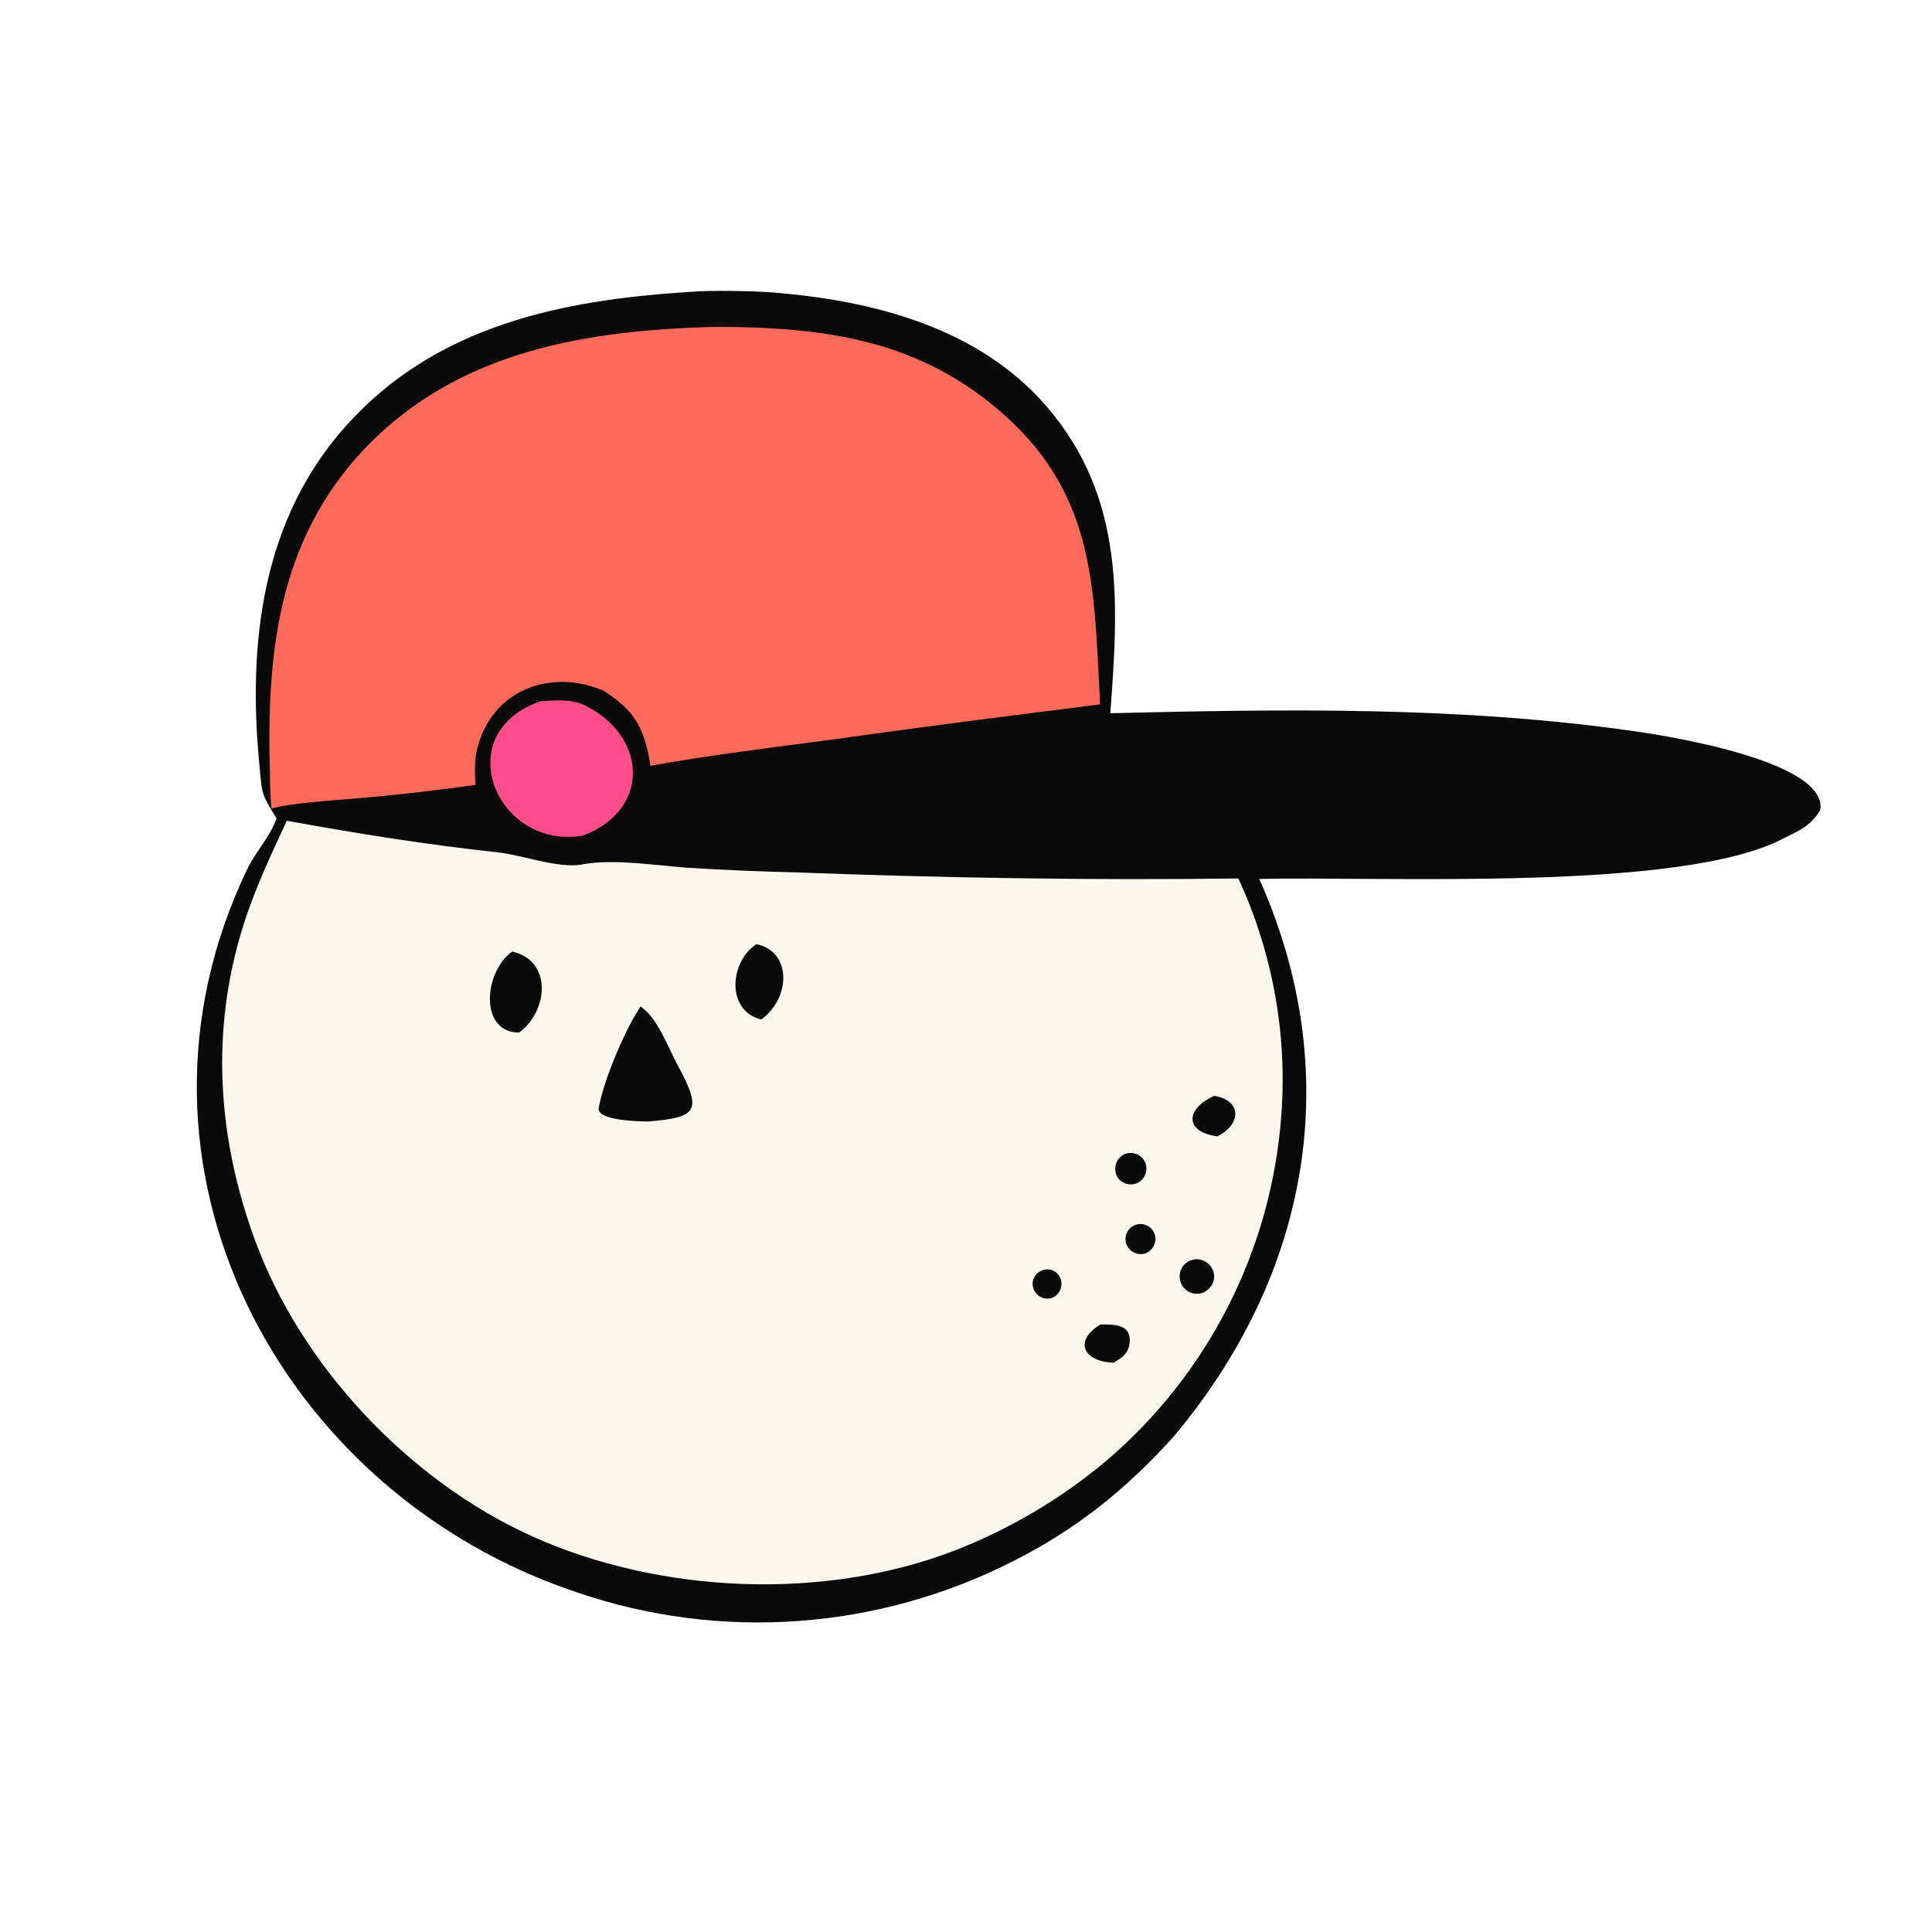
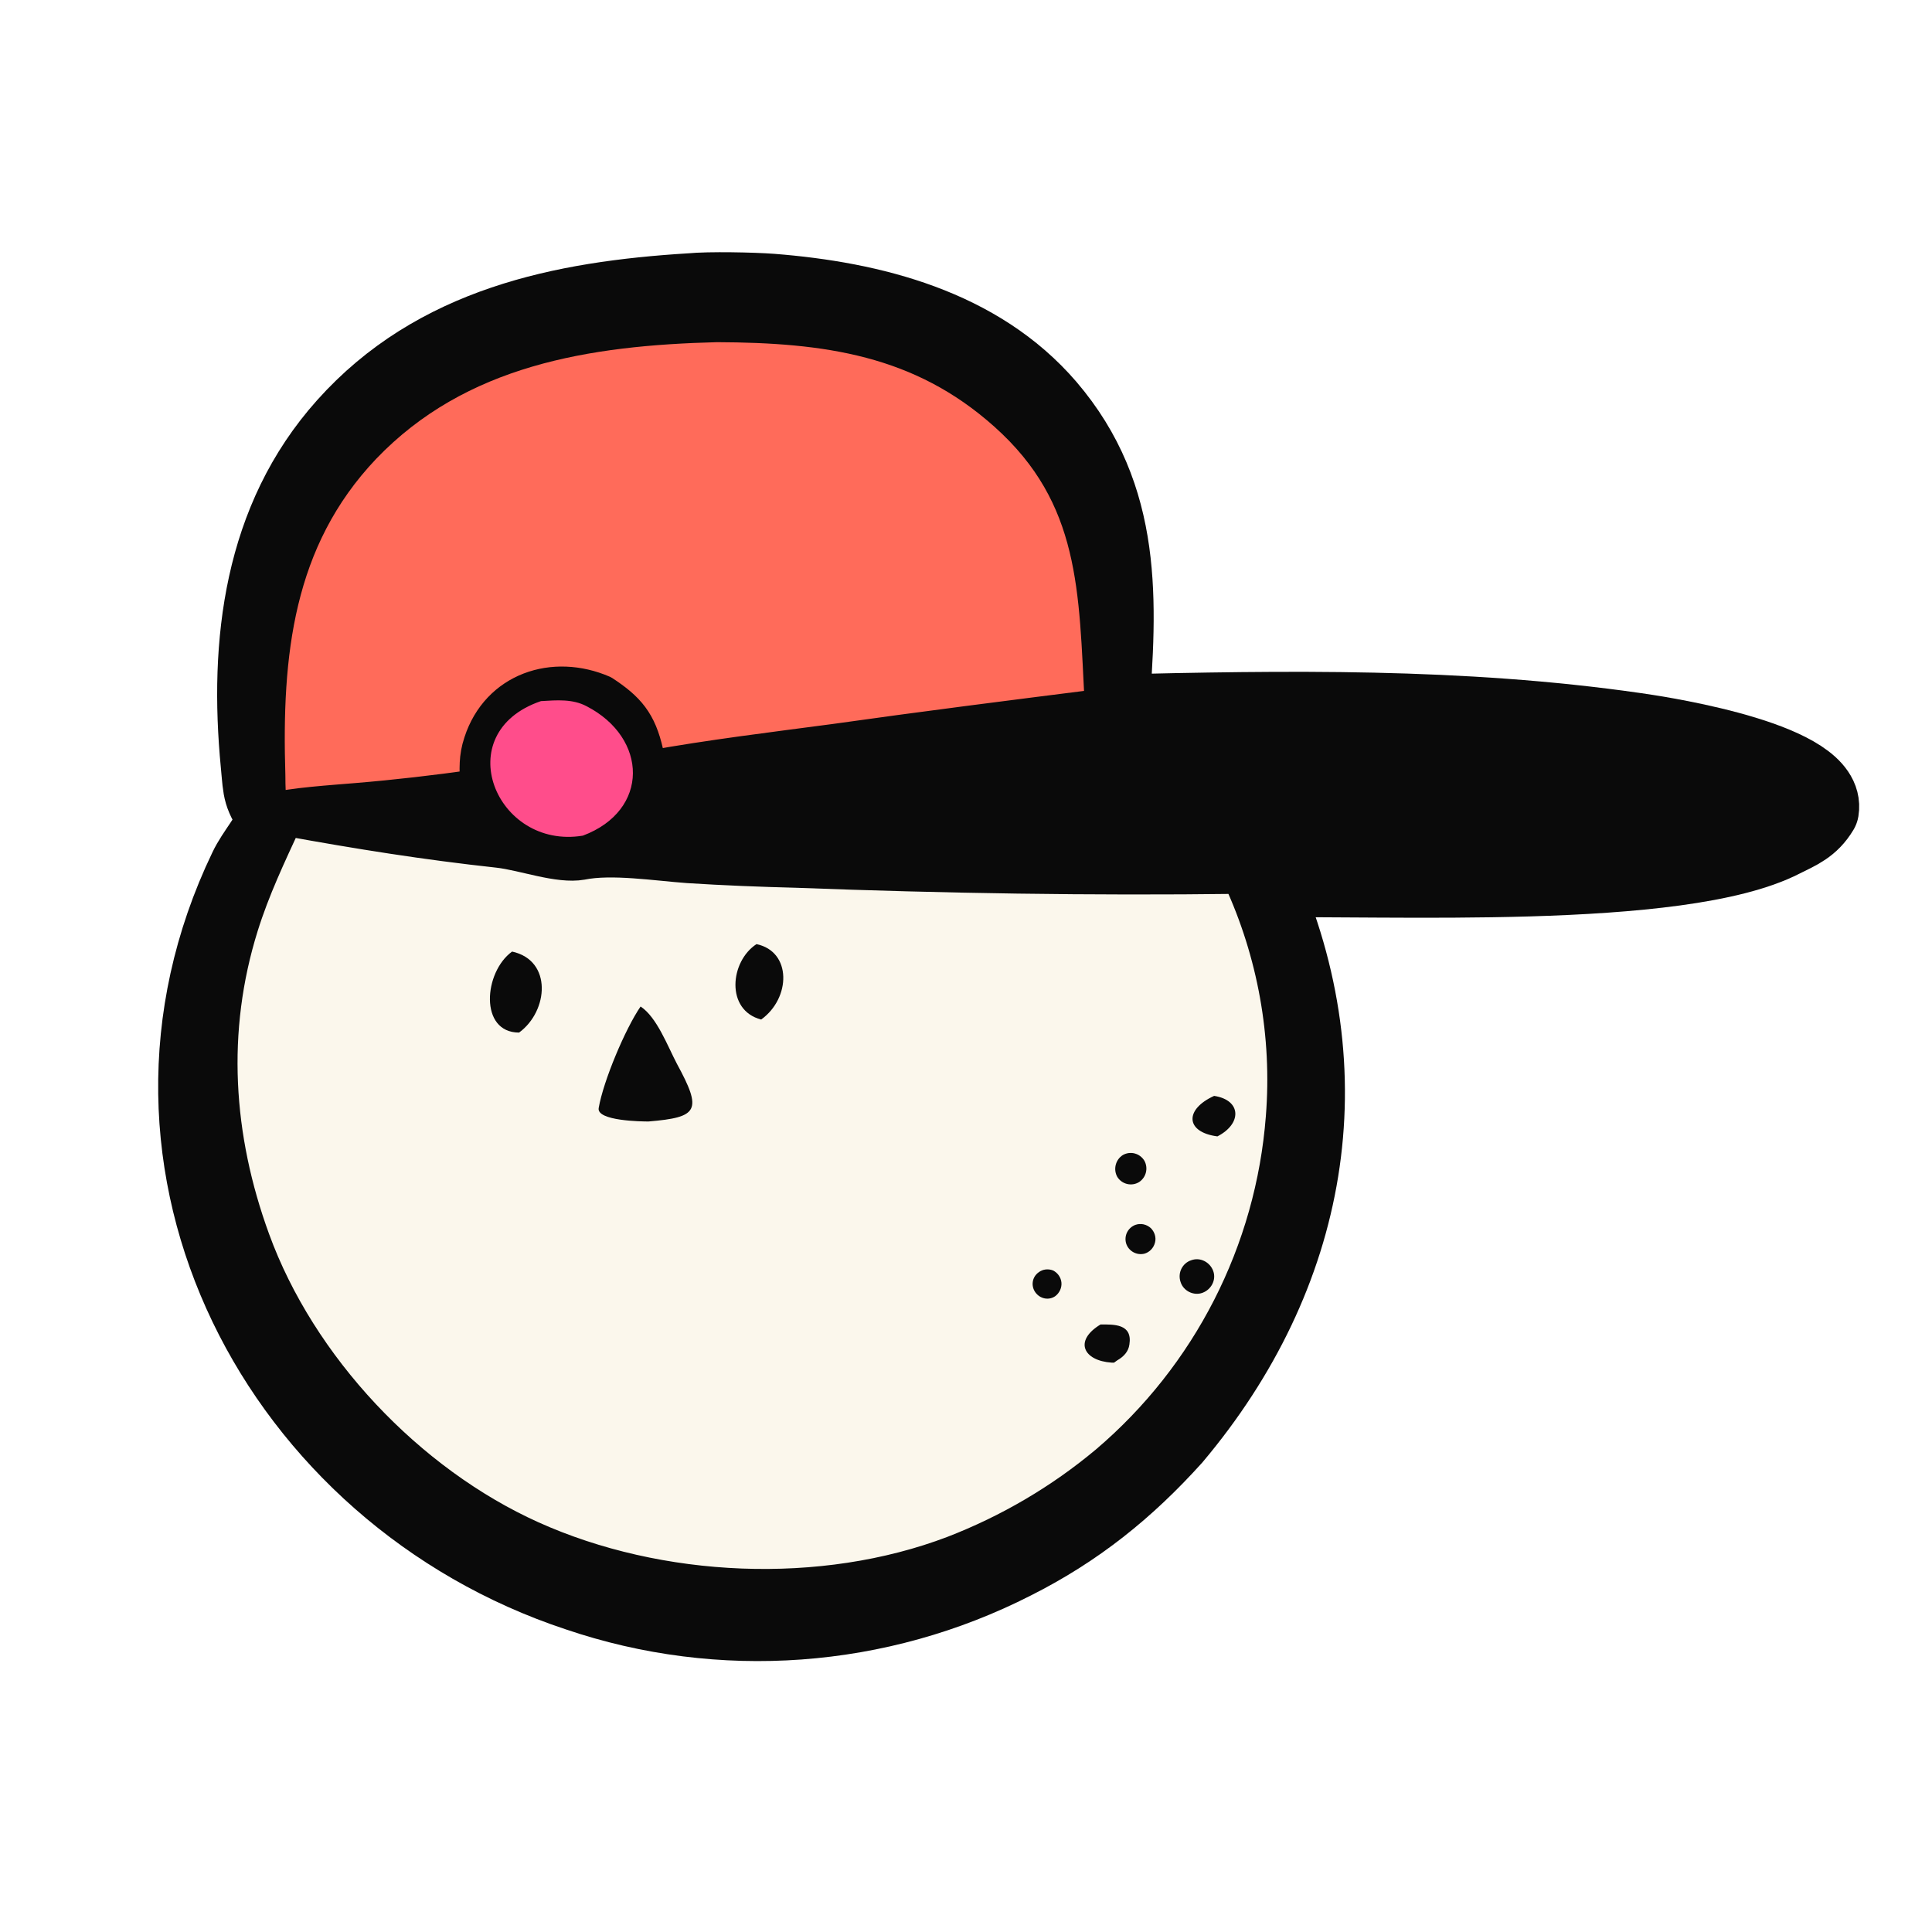
<svg xmlns="http://www.w3.org/2000/svg" viewBox="352 317 415 415">
+   <g data-outlined="1" fill="#0a0a0a" stroke="#0a0a0a" stroke-width="16.6" stroke-linejoin="round">
+     <path d="M500.3 379.7C504.4 379.3 513.7 379.5 517.7 379.8C539.4 381.5 562.2 387.3 576.9 404.4C593.6 423.9 592.3 446.2 590.5 470.2C628.2 469.3 665.8 468.7 703.3 474.1C711.1 475.2 744.7 480.7 743 491C740.9 494.5 738.3 495.5 734.9 497.2C712.8 508.6 649.3 505.2 622.5 505.8C641.2 547.7 633.3 590.9 604 625.7C593.9 636.9 583.2 645.5 569.7 652.3C540.7 667.1 506.9 669.6 476.1 659.1C412.1 637.9 374.5 567.4 405.1 503.7C406.8 500.1 410 496.8 411.4 492.8C408 487.3 408.3 487.5 407.7 481.1C405.2 455.1 408.3 428.6 426.3 408.5C445.6 386.9 472.7 381.4 500.3 379.7Z" />
+     <path d="M413.6 493.3C429 496.1 443.4 498.4 459 500.1C464.4 500.7 471.9 503.6 477 502.7C483.4 501.4 492.9 502.9 499.8 503.4C507.6 503.9 515.4 504.2 523.2 504.4C554.8 505.6 586.4 506.1 618 505.7C625.4 521.7 628.6 539.4 627.2 557C625 585.7 611.4 612.3 589.5 630.9C579.7 639.1 568.6 645.6 556.7 650.2C528.6 660.9 493.6 659.3 466.3 647C439.9 635.1 416.6 610.4 406.7 583.2C398.7 561.3 397.2 538.4 404.2 516C406.7 508 410.1 500.9 413.6 493.3Z" />
+     <path d="M489.6 533.2C493.1 535.5 495.4 541.7 497.4 545.5C502.9 555.6 502 557 491.3 557.9C489.9 557.9 480.1 557.8 480.6 555C481.6 549.2 486.3 538 489.6 533.2Z" />
+     <path d="M506 387.2C529.4 387.3 549.7 390 567.8 406.2C587.5 423.8 587 444 588.3 468.3C569.3 470.7 550.3 473.1 531.2 475.8C518.4 477.5 504.4 479.2 491.7 481.5C491.6 480.6 491.4 479.6 491.2 478.6C489.7 471.9 487.2 469 481.7 465.4C470.9 460.7 458.7 464.7 454.9 476.4C453.8 479.7 454 482.1 454.1 485.6C445.6 486.8 437 487.8 428.5 488.5C423.9 488.9 414.2 489.5 410.3 490.7C410.1 488.3 410 486 410 483.6C409.2 457.7 411.6 433.1 430.4 413.3C450.6 392.2 478.2 387.9 506 387.2Z" />
+     <path d="M468.2 467.6C471.6 467.4 475 467.1 478 468.7C491.2 475.5 491.6 491.1 477.2 496.5C458.5 499.6 448.2 474.4 468.2 467.6Z" />
+   </g>
  <path fill="#0a0a0a" d="M500.3 379.7C504.4 379.3 513.7 379.5 517.7 379.8C539.4 381.5 562.2 387.3 576.9 404.4C593.6 423.9 592.3 446.2 590.5 470.2C628.2 469.3 665.8 468.7 703.3 474.1C711.1 475.2 744.7 480.7 743 491C740.9 494.5 738.3 495.5 734.9 497.2C712.8 508.6 649.3 505.2 622.5 505.8C641.2 547.7 633.3 590.9 604 625.7C593.9 636.9 583.2 645.5 569.7 652.3C540.7 667.1 506.9 669.6 476.1 659.1C412.1 637.9 374.5 567.4 405.1 503.7C406.8 500.1 410 496.8 411.4 492.8C408 487.3 408.3 487.5 407.7 481.1C405.2 455.1 408.3 428.6 426.3 408.5C445.6 386.9 472.7 381.4 500.3 379.7Z" />
-   <path fill="#fbf7ec" d="M413.6 493.3C429 496.1 443.4 498.4 459 500.1C464.4 500.7 471.9 503.6 477 502.7C483.4 501.4 492.9 502.9 499.8 503.4C507.6 503.9 515.4 504.2 523.2 504.4C554.8 505.6 586.4 506.1 618 505.7C625.4 521.7 628.6 539.4 627.2 557C625 585.7 611.4 612.3 589.5 630.9C579.7 639.1 568.6 645.6 556.7 650.2C528.6 660.9 493.6 659.3 466.3 647C439.9 635.1 416.6 610.4 406.7 583.2C398.7 561.3 397.2 538.4 404.2 516C406.7 508 410.1 500.9 413.6 493.3Z" />
+   <path stroke="#0a0a0a" stroke-width="6.6" stroke-linejoin="round" fill="#fbf7ec" d="M413.6 493.3C429 496.1 443.4 498.4 459 500.1C464.4 500.7 471.9 503.6 477 502.7C483.4 501.4 492.9 502.9 499.8 503.4C507.6 503.9 515.4 504.2 523.2 504.4C554.8 505.6 586.4 506.1 618 505.7C625.4 521.7 628.6 539.4 627.2 557C625 585.7 611.4 612.3 589.5 630.9C579.7 639.1 568.6 645.6 556.7 650.2C528.6 660.9 493.6 659.3 466.3 647C439.9 635.1 416.6 610.4 406.7 583.2C398.7 561.3 397.2 538.4 404.2 516C406.7 508 410.1 500.9 413.6 493.3Z" />
  <path fill="#0a0a0a" d="M489.6 533.2C493.1 535.5 495.4 541.7 497.4 545.5C502.9 555.6 502 557 491.3 557.9C489.9 557.9 480.1 557.8 480.6 555C481.6 549.2 486.3 538 489.6 533.2Z" />
  <path fill="#0a0a0a" d="M462 521.4C470.7 523.3 469.8 534.2 463.5 538.8C454.9 538.8 455.9 525.8 462 521.4Z" />
  <path fill="#0a0a0a" d="M514.5 519.8C522.1 521.4 521.9 531.4 515.5 536C507.8 534 508.8 523.5 514.5 519.8Z" />
  <path fill="#0a0a0a" d="M588.4 601.5C591.2 601.5 595.3 601.3 594.6 605.8C594.4 607.3 593.4 608.4 592 609.2L591.3 609.7L590.8 609.7C584.7 609.3 582.6 605 588.4 601.5Z" />
  <path fill="#0a0a0a" d="M612.8 552.4C618.7 553.3 618.8 558.4 613.5 561.1C606.6 560.2 606.4 555.3 612.8 552.4Z" />
  <path fill="#0a0a0a" d="M607.9 587.7C609.8 587 611.9 588.1 612.6 590C613.3 591.9 612.2 594 610.3 594.7C608.4 595.4 606.2 594.3 605.6 592.4C604.9 590.4 606 588.3 607.9 587.7Z" />
  <path fill="#0a0a0a" d="M593.2 565.1C594.8 564.2 596.8 564.7 597.8 566.3C598.7 567.9 598.2 569.9 596.7 570.9C595.1 571.9 593 571.4 592 569.8C591.1 568.2 591.6 566.1 593.2 565.1Z" />
  <path fill="#0a0a0a" d="M595.9 580.1C597.1 579.7 598.3 580 599.2 580.8C600 581.6 600.4 582.8 600.1 583.9C599.8 585.1 598.9 586 597.8 586.3C596.1 586.7 594.4 585.7 593.9 584.1C593.4 582.4 594.3 580.7 595.9 580.1Z" />
  <path fill="#0a0a0a" d="M575.1 590.3C576 589.6 577.2 589.5 578.2 589.9C579.2 590.4 579.9 591.4 580 592.5C580.1 593.6 579.6 594.7 578.7 595.4C577.3 596.4 575.4 596 574.4 594.6C573.4 593.2 573.7 591.3 575.1 590.3Z" />
-   <path fill="#ff6b5a" d="M506 387.2C529.4 387.3 549.7 390 567.8 406.2C587.5 423.8 587 444 588.3 468.3C569.3 470.7 550.3 473.1 531.2 475.8C518.4 477.5 504.4 479.2 491.7 481.5C491.6 480.6 491.4 479.6 491.2 478.6C489.7 471.9 487.2 469 481.7 465.4C470.9 460.7 458.7 464.7 454.9 476.4C453.8 479.7 454 482.1 454.1 485.6C445.6 486.8 437 487.8 428.5 488.5C423.9 488.9 414.2 489.5 410.3 490.7C410.1 488.3 410 486 410 483.6C409.2 457.7 411.6 433.1 430.4 413.3C450.6 392.2 478.2 387.9 506 387.2Z" />
+   <path stroke="#0a0a0a" stroke-width="6.6" stroke-linejoin="round" fill="#ff6b5a" d="M506 387.2C529.4 387.3 549.7 390 567.8 406.2C587.5 423.8 587 444 588.3 468.3C569.3 470.7 550.3 473.1 531.2 475.8C518.4 477.5 504.4 479.2 491.7 481.5C491.6 480.6 491.4 479.6 491.2 478.6C489.7 471.9 487.2 469 481.7 465.4C470.9 460.7 458.7 464.7 454.9 476.4C453.8 479.7 454 482.1 454.1 485.6C445.6 486.8 437 487.8 428.5 488.5C423.9 488.9 414.2 489.5 410.3 490.7C410.1 488.3 410 486 410 483.6C409.2 457.7 411.6 433.1 430.4 413.3C450.6 392.2 478.2 387.9 506 387.2Z" />
  <path fill="#ff4d8b" d="M468.2 467.6C471.6 467.4 475 467.1 478 468.7C491.2 475.5 491.6 491.1 477.2 496.5C458.5 499.6 448.2 474.4 468.2 467.6Z" />
</svg>
